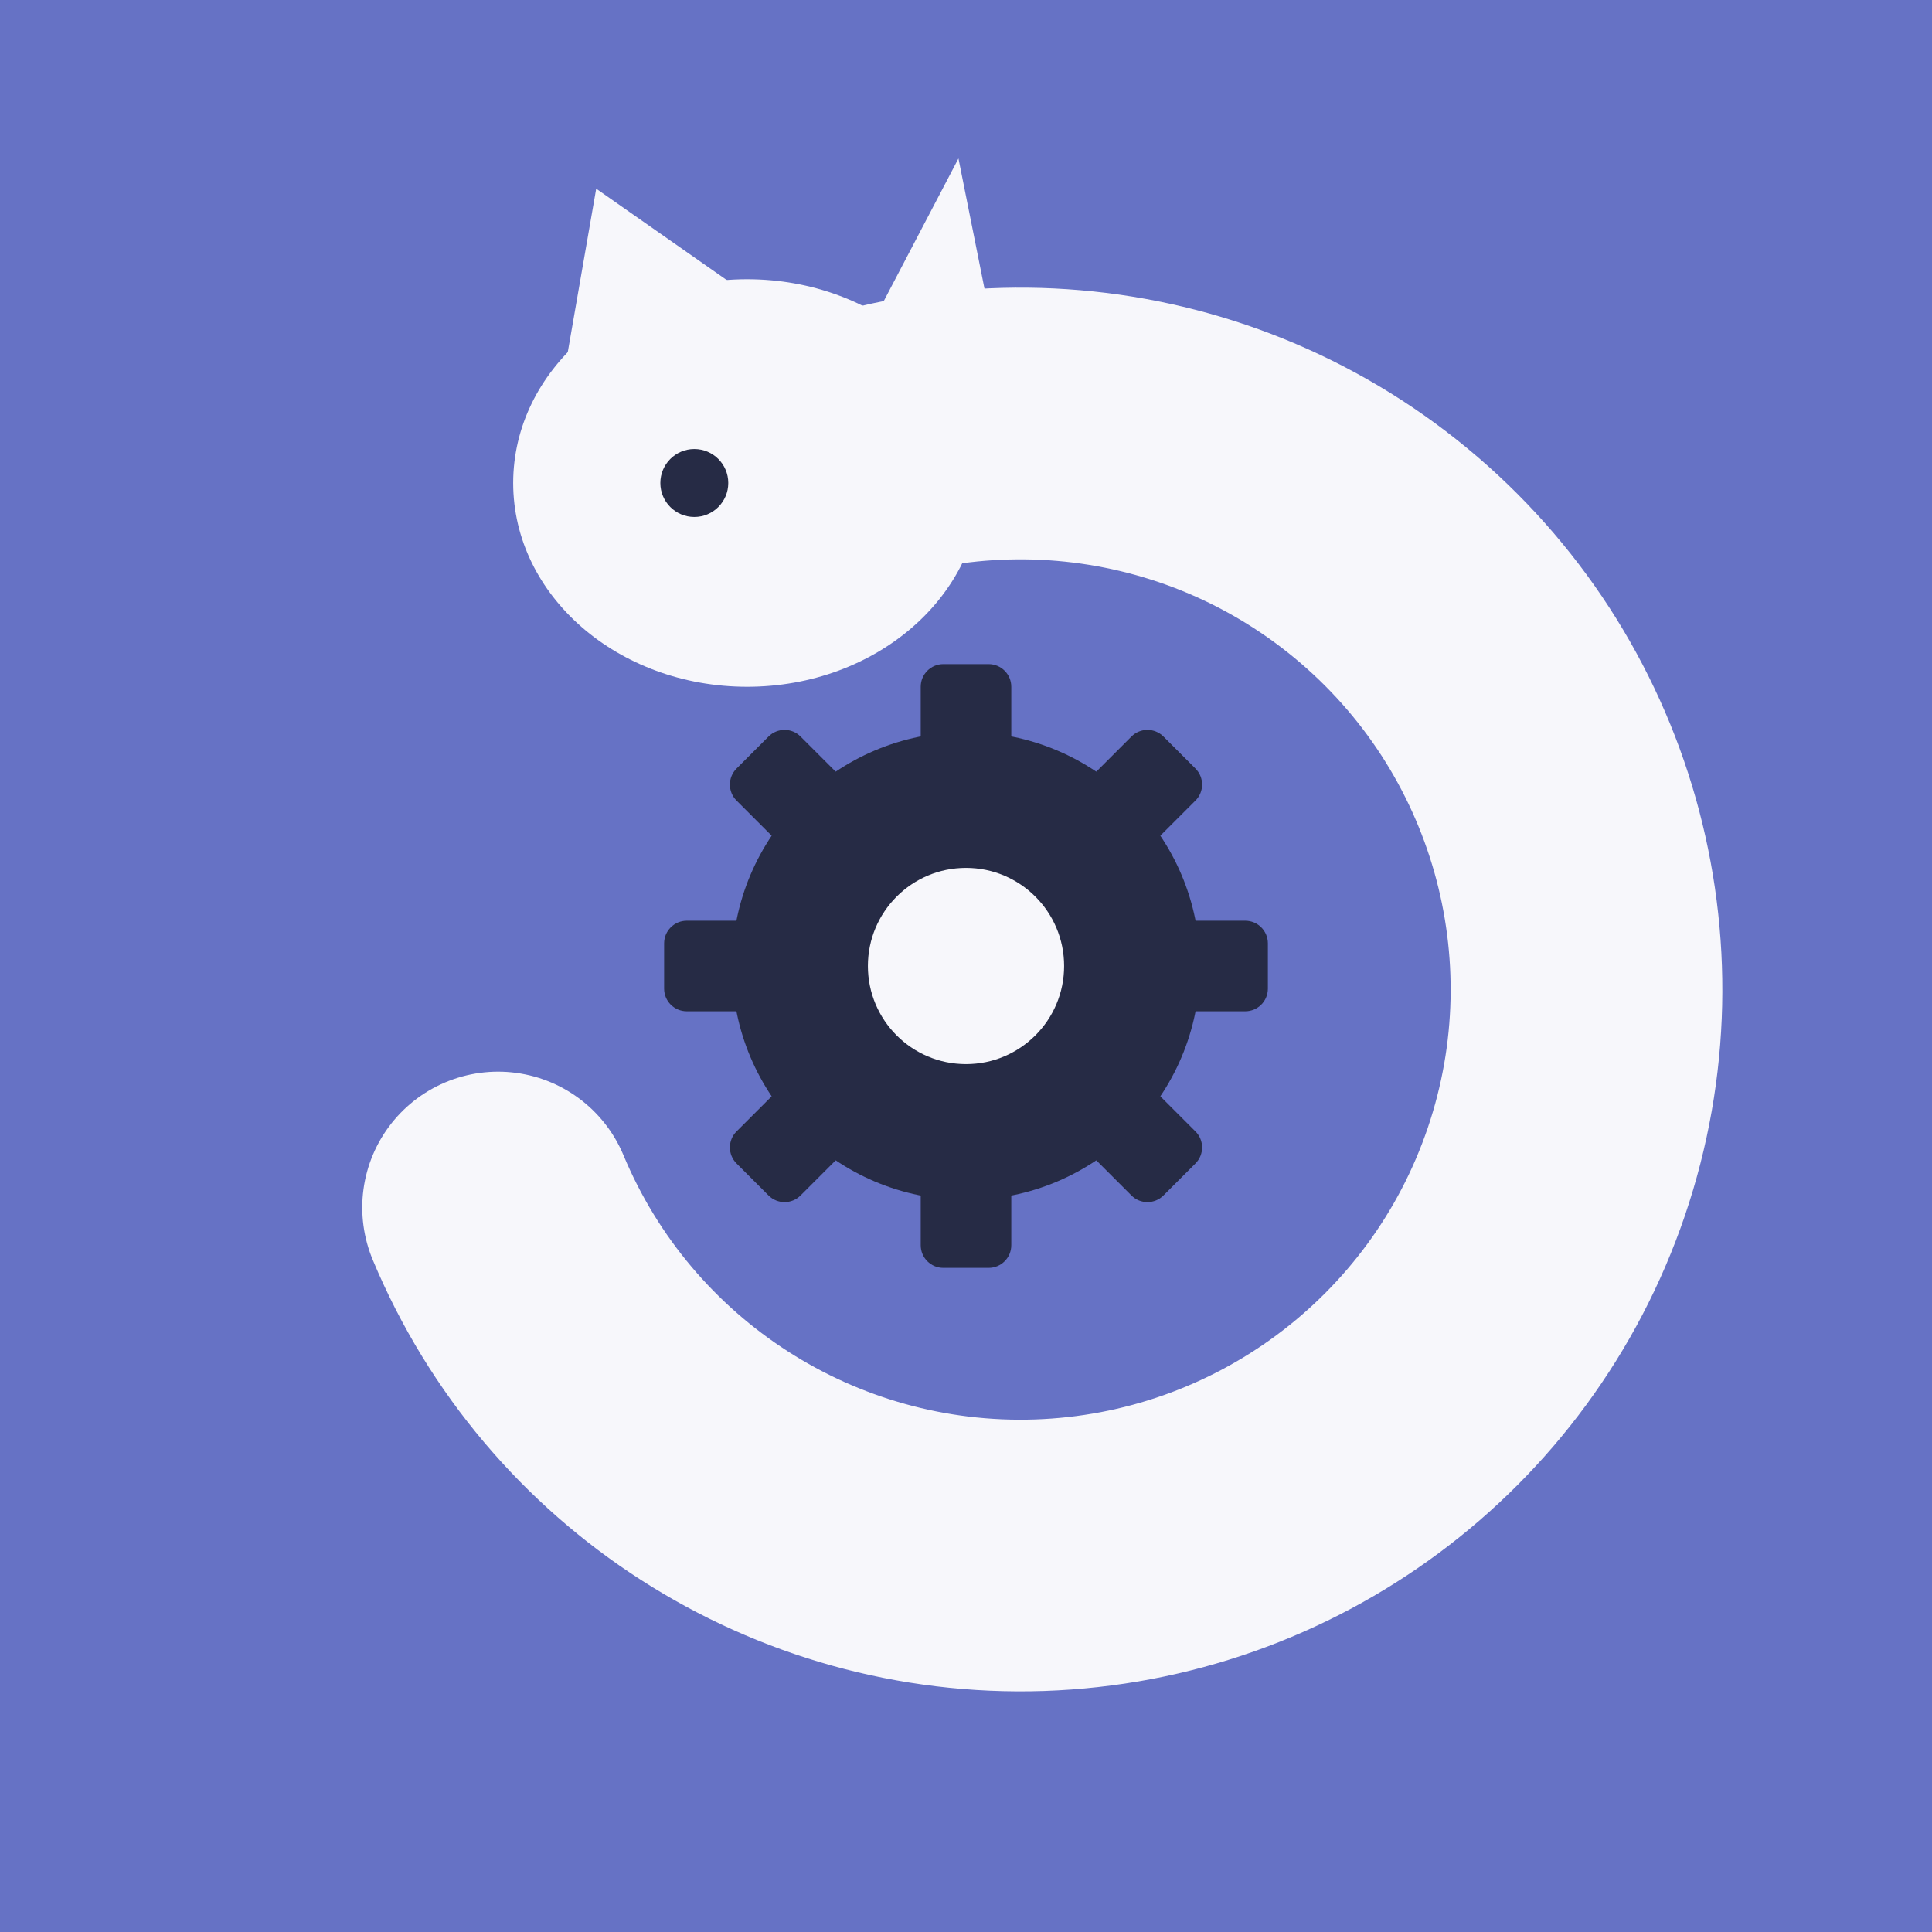
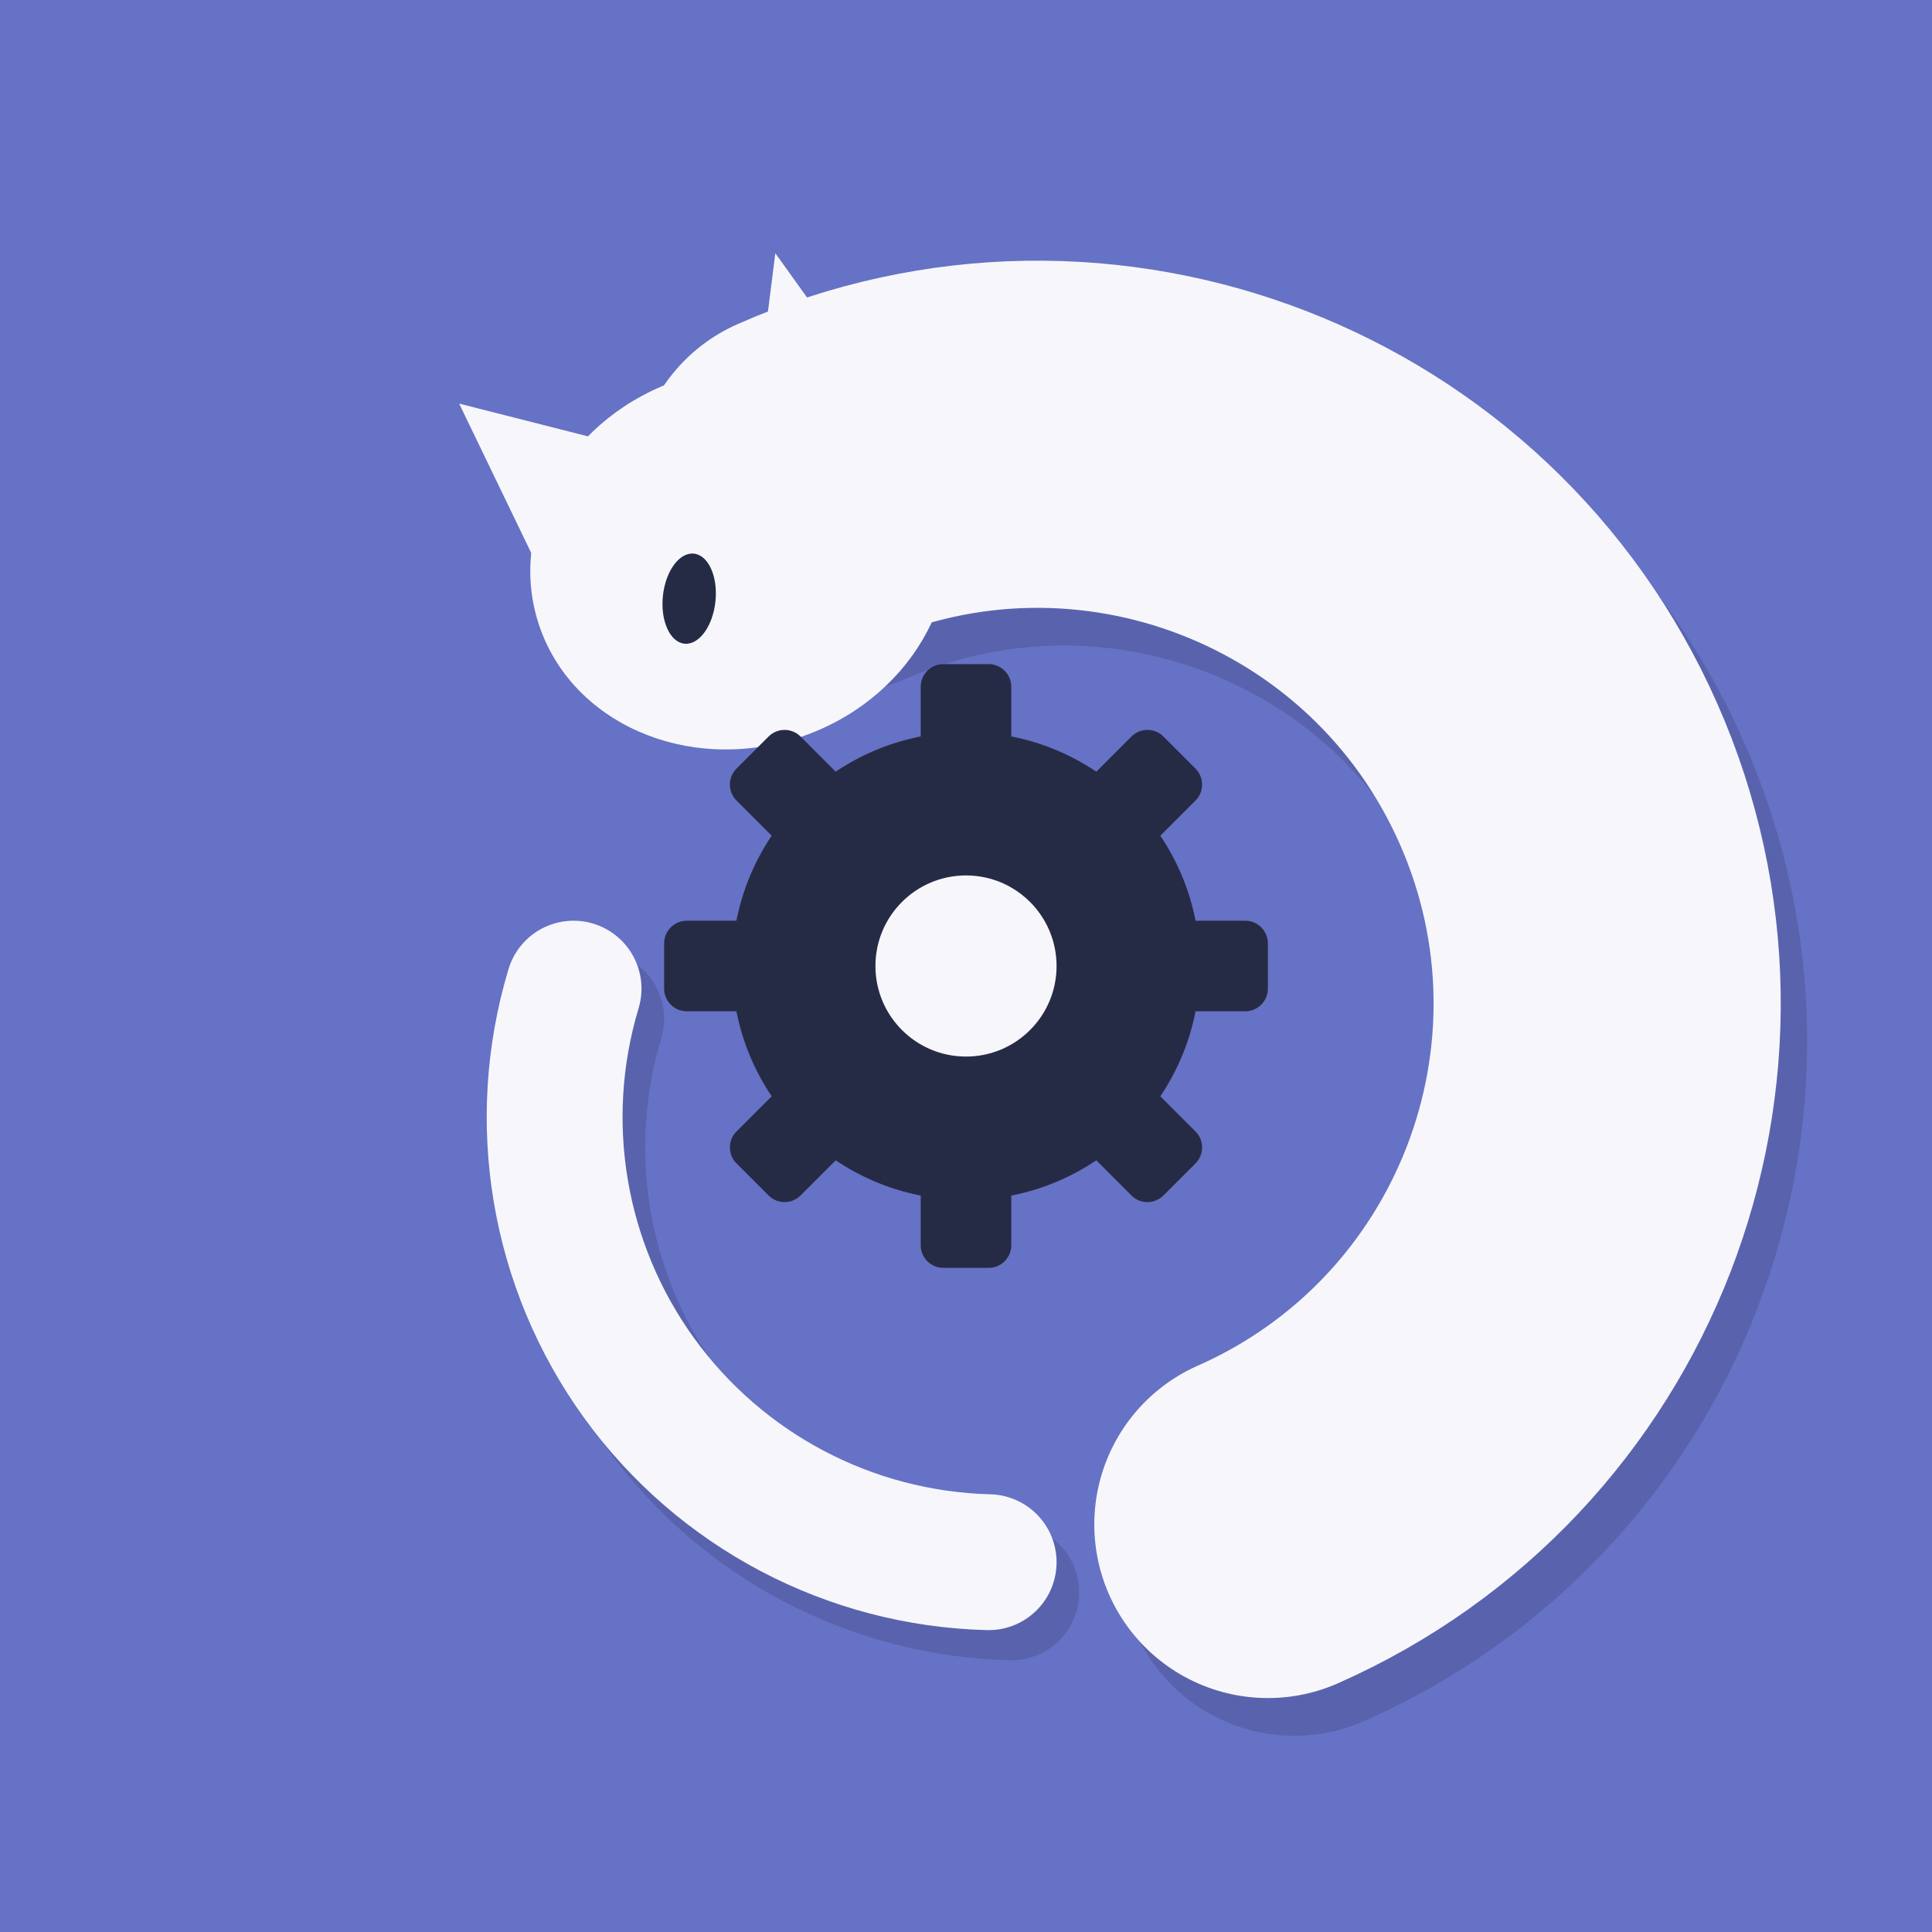
<svg xmlns="http://www.w3.org/2000/svg" viewBox="0 0 512 512">
  <rect width="512" height="512" fill="#6672C5" />
-   <path d="M196 132 A 150 150 0 1 1 132 320" fill="none" stroke="#F7F7FB" stroke-width="72" stroke-linecap="round" />
-   <g fill="#F7F7FB">
-     <path d="M150 96 L158 50 L198 78 Z" />
-     <path d="M232 84 L254 42 L264 92 Z" />
-     <ellipse cx="198" cy="128" rx="62" ry="54" />
+   <g fill="none" stroke="#1E2040" opacity="0.18" stroke-linecap="round">
+     <path d="M214 128 A 150 150 0 0 1 336 404" stroke-width="92" transform="translate(7 10)" />
+     <path d="M152 262 A 118 118 0 0 0 262 414" stroke-width="36" transform="translate(6 8)" />
  </g>
-   <circle cx="184" cy="128" r="9" fill="#262B45" />
+   <path d="M152 262 A 118 118 0 0 0 262 414" fill="none" stroke="#F7F7FB" stroke-width="36" stroke-linecap="round" />
+   <path d="M214 128 A 150 150 0 0 1 336 404" fill="none" stroke="#F7F7FB" stroke-width="92" stroke-linecap="round" />
+   <g transform="translate(196 148) rotate(-18)">
+     <path d="M-52 -18 L-58 -62 L-20 -38 Z" fill="#F7F7FB" />
+     <path d="M18 -40 L34 -74 L48 -30 Z" fill="#F7F7FB" />
+     <ellipse cx="0" cy="0" rx="56" ry="50" fill="#F7F7FB" />
+     <ellipse cx="-16" cy="6" rx="7" ry="12" transform="rotate(24 -16 6)" fill="#262B45" />
+   </g>
  <g fill="#262B45">
    <rect id="t" x="244" y="176" width="24" height="42" rx="6" />
    <use href="#t" transform="rotate(45 256 256)" />
    <use href="#t" transform="rotate(90 256 256)" />
    <use href="#t" transform="rotate(135 256 256)" />
    <use href="#t" transform="rotate(180 256 256)" />
    <use href="#t" transform="rotate(225 256 256)" />
    <use href="#t" transform="rotate(270 256 256)" />
    <use href="#t" transform="rotate(315 256 256)" />
    <circle cx="256" cy="256" r="62" />
  </g>
-   <circle cx="256" cy="256" r="26" fill="#F7F7FB" />
+   <circle cx="256" cy="256" r="24" fill="#F7F7FB" />
</svg>
